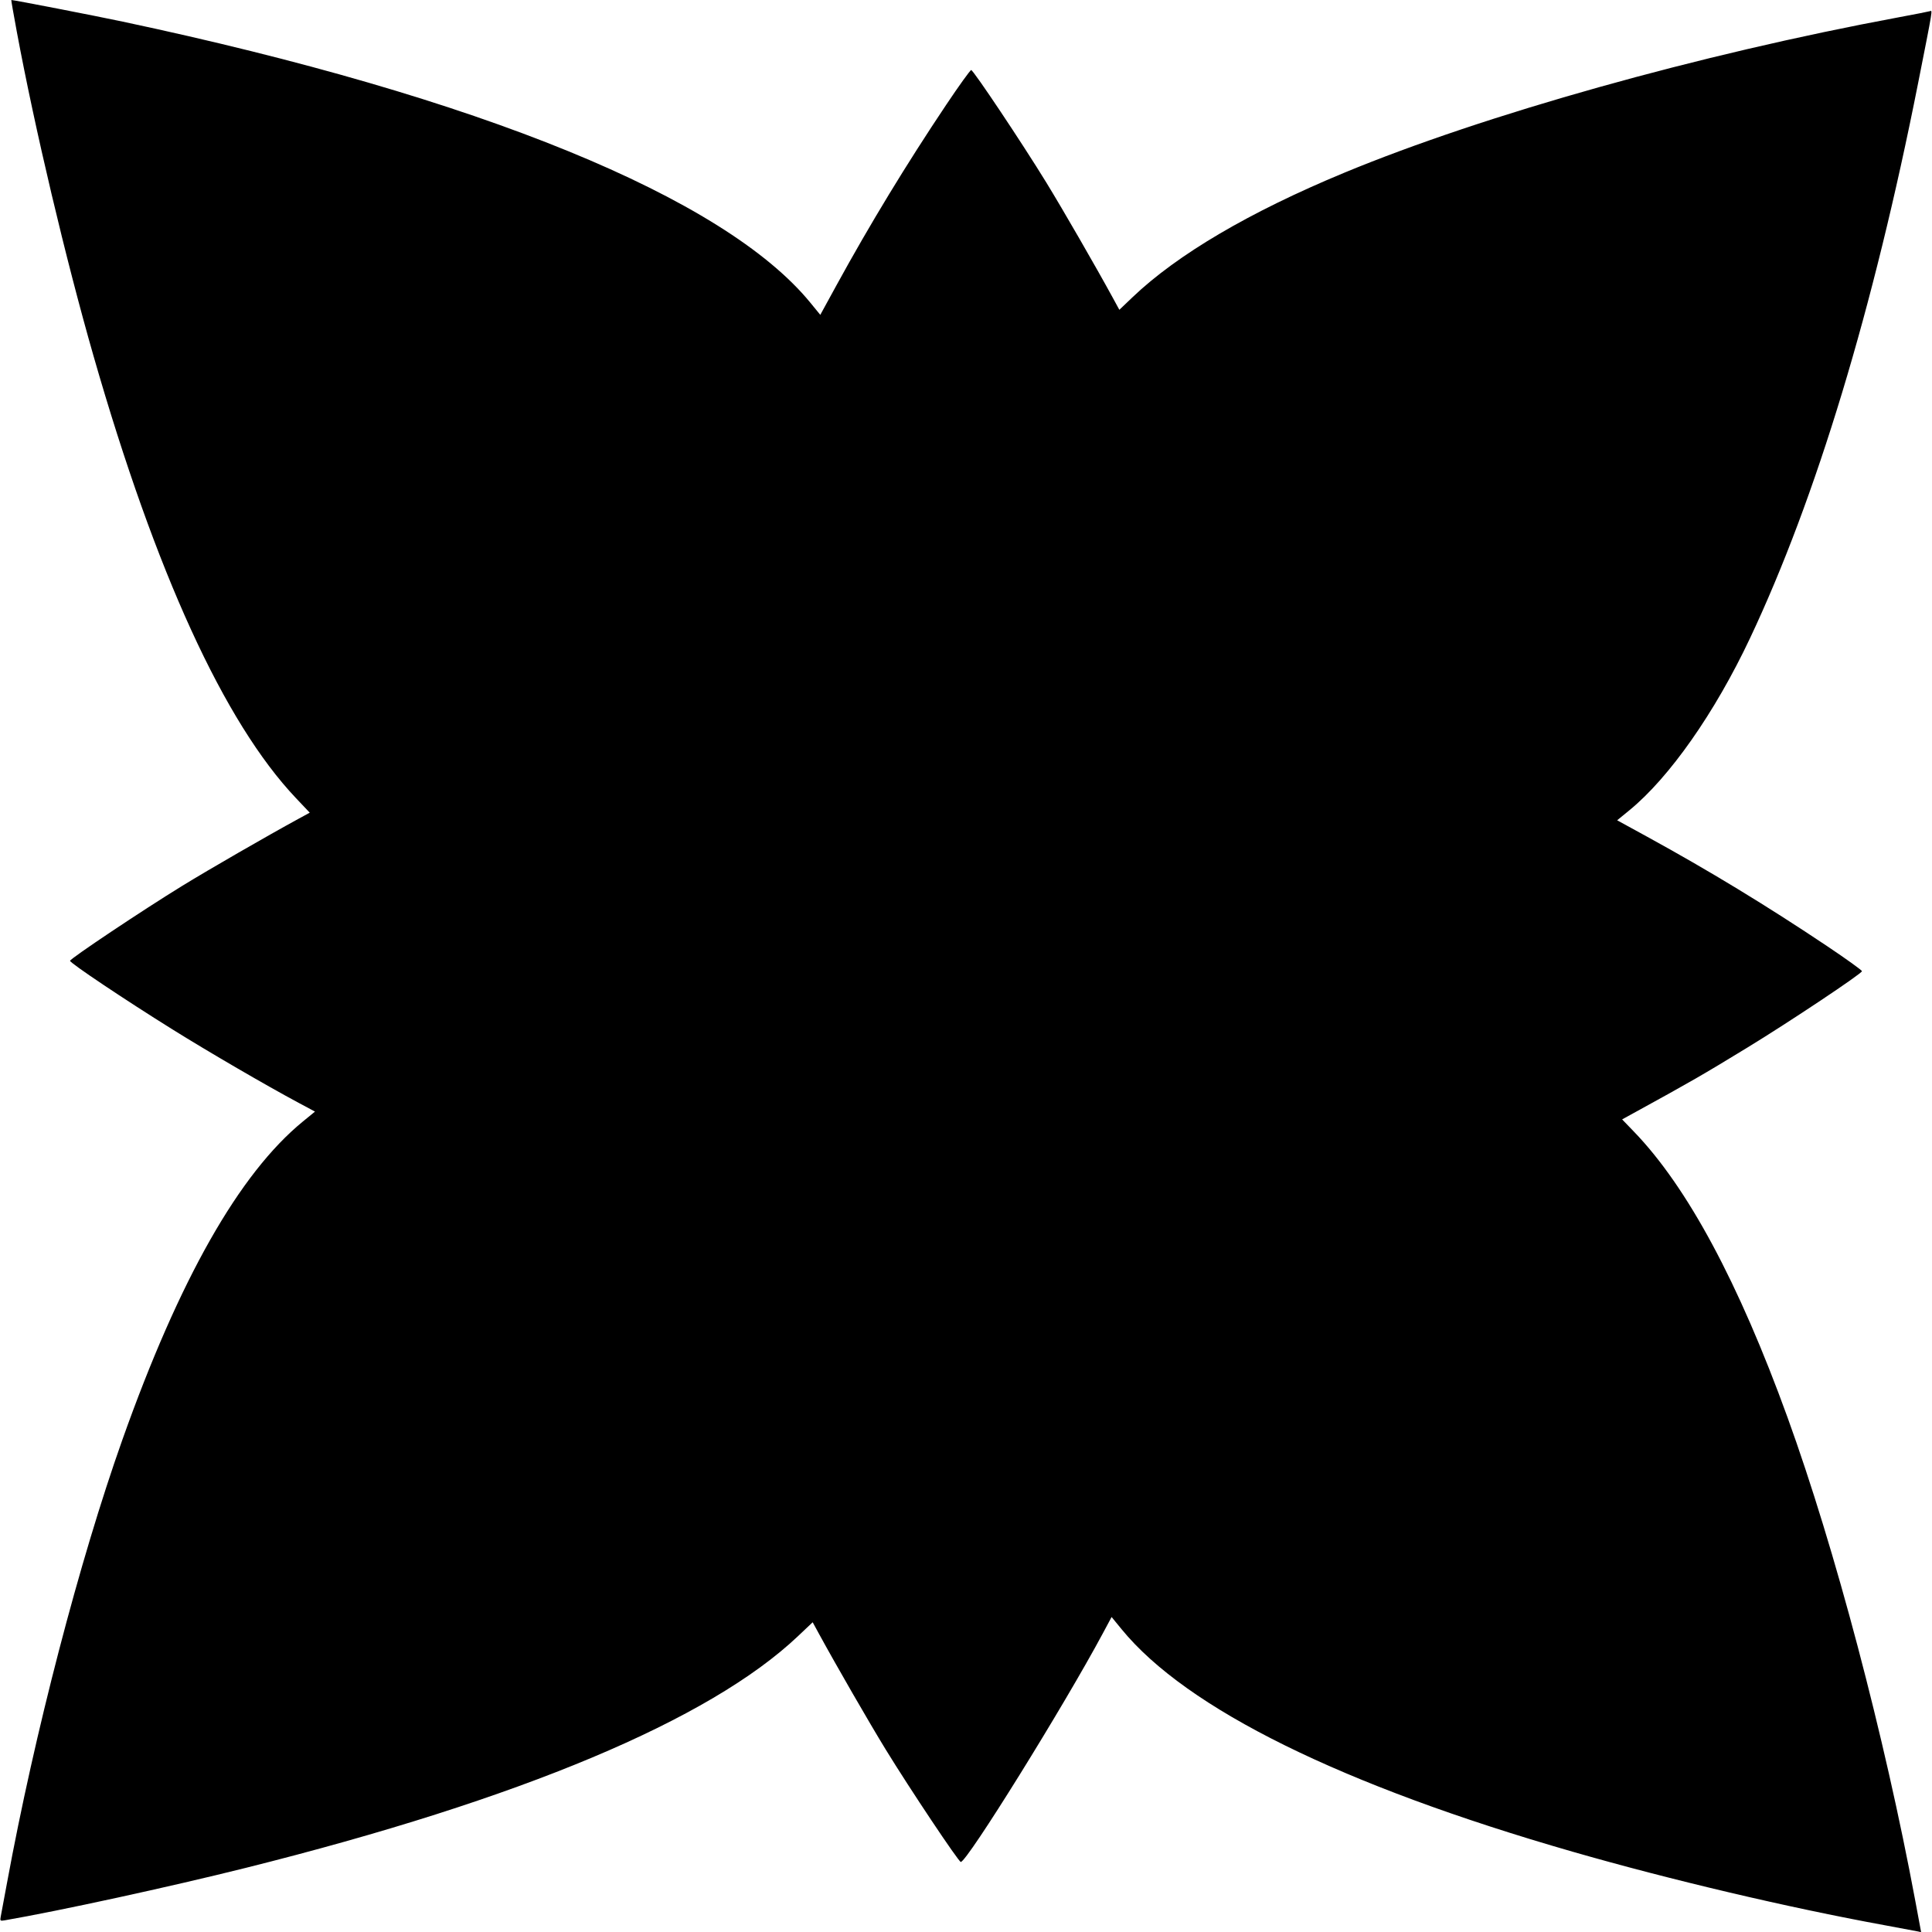
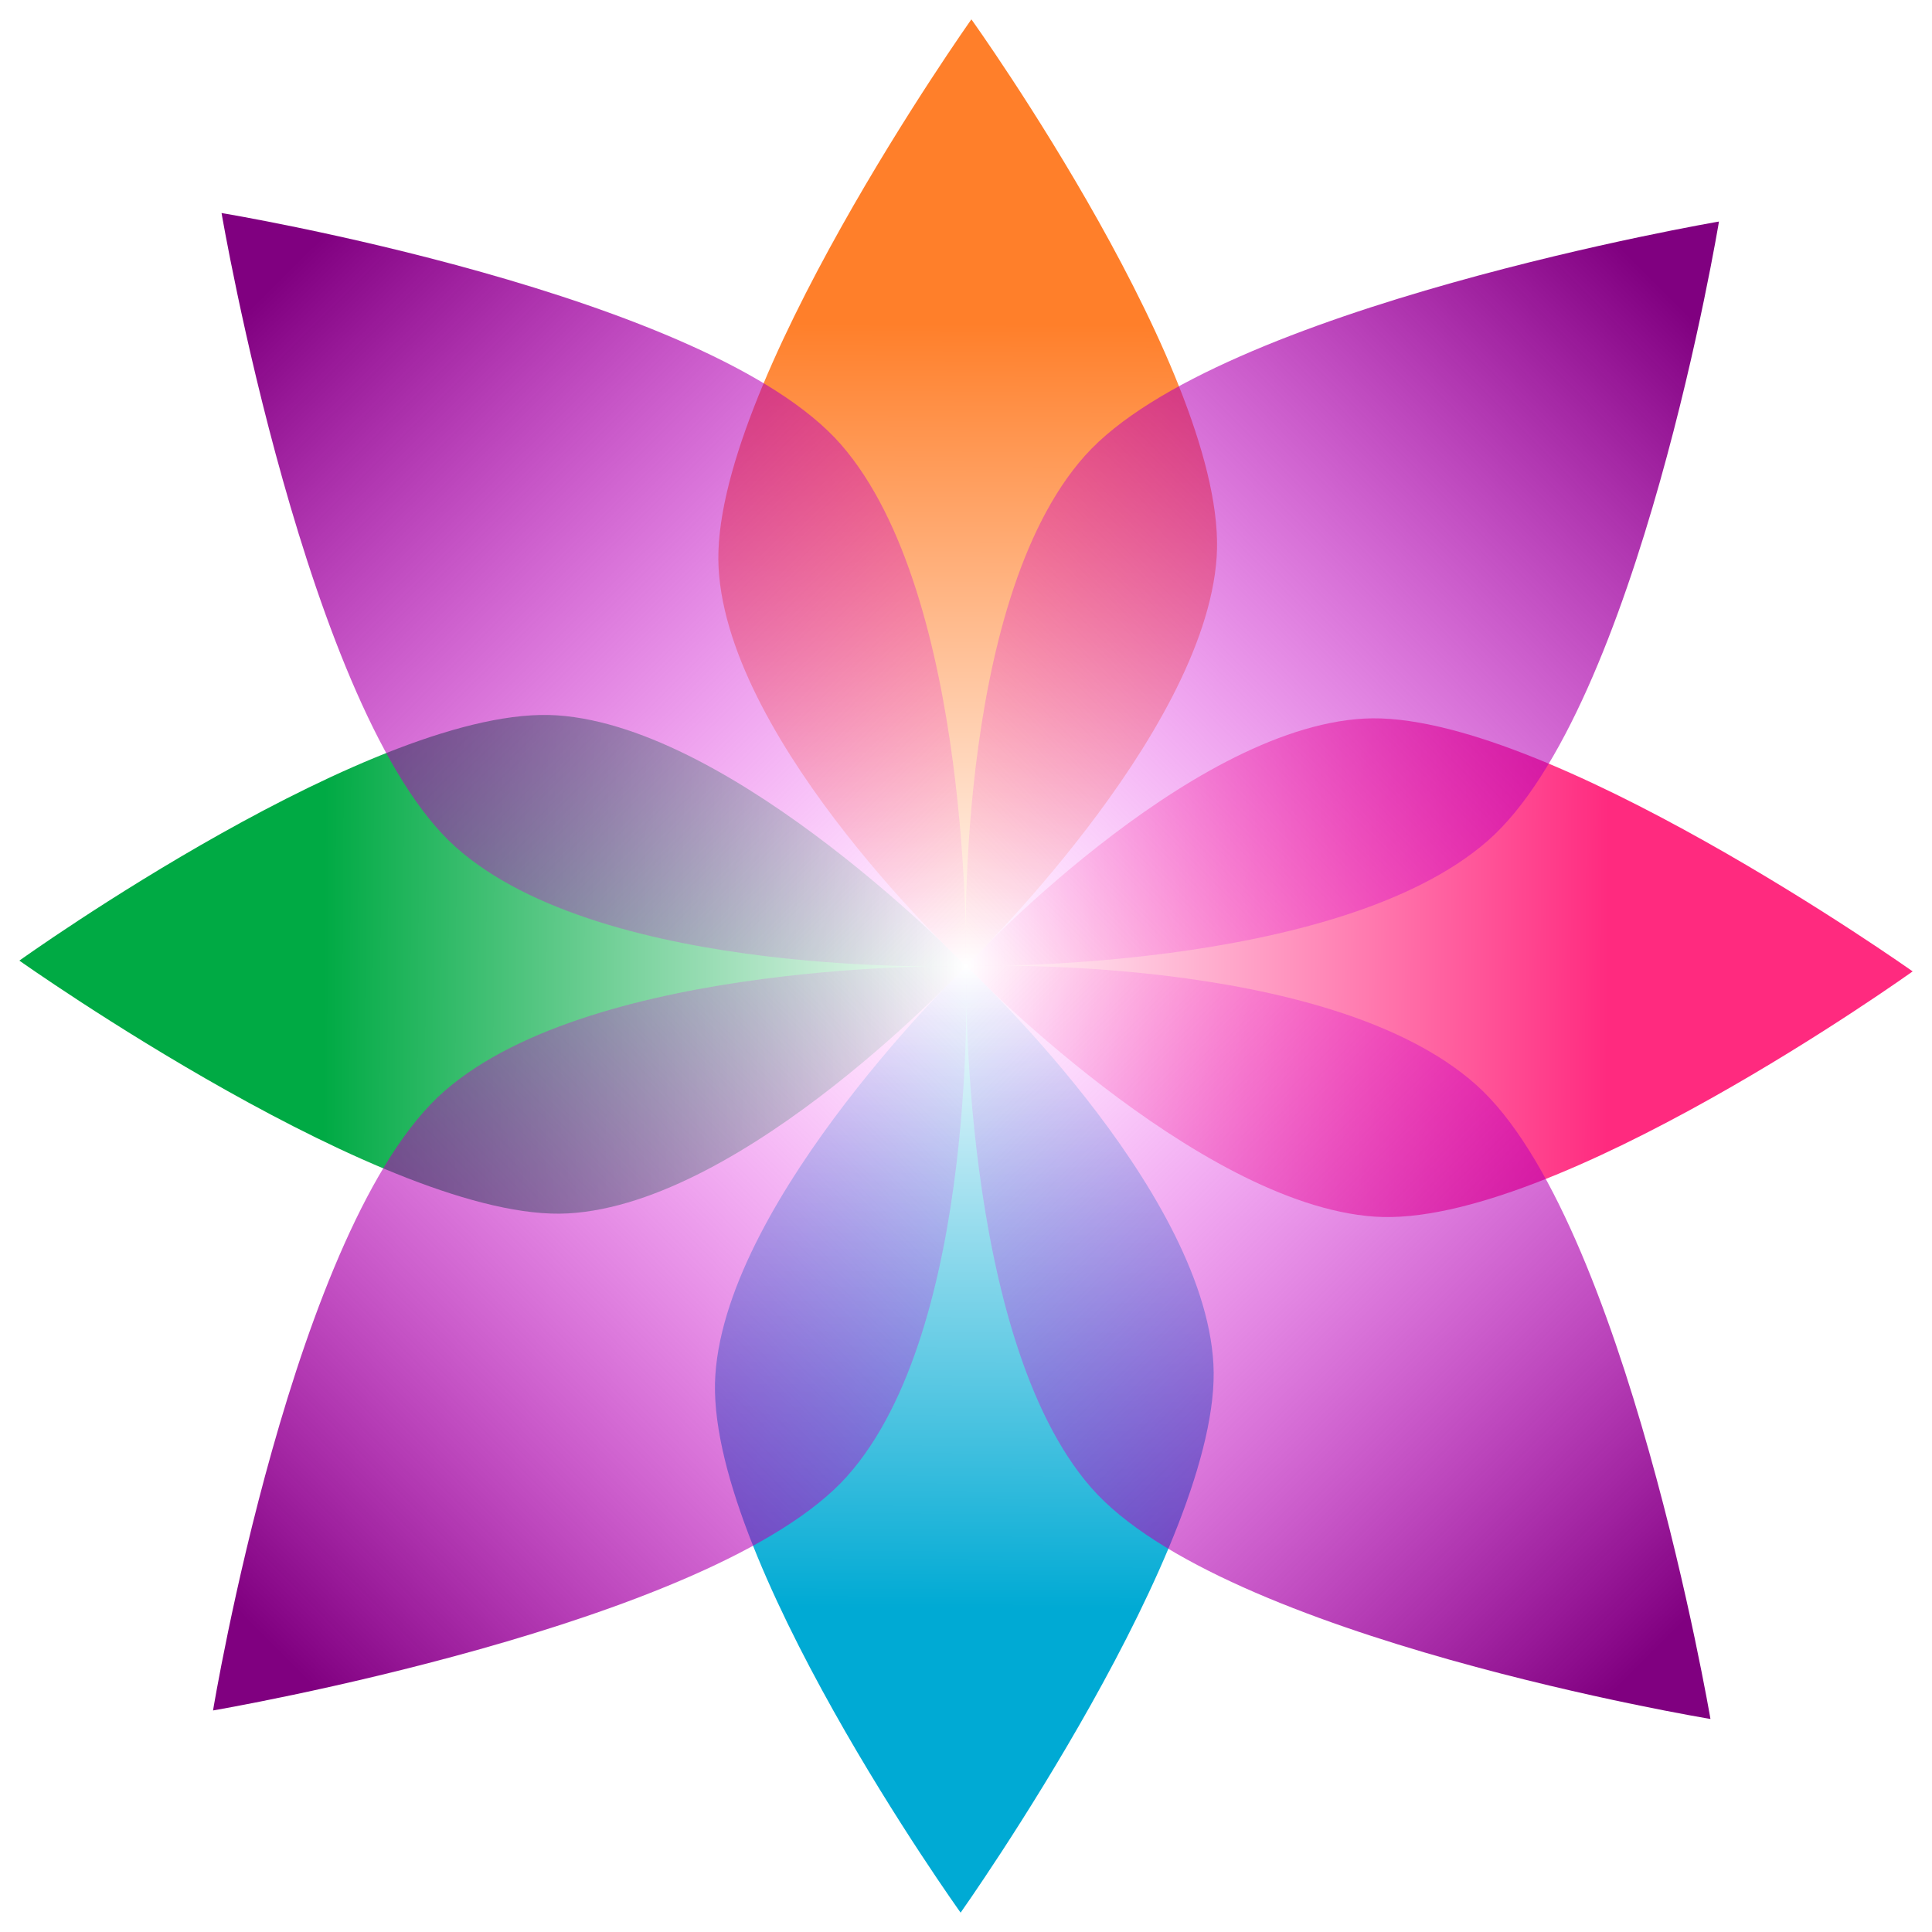
- <svg xmlns="http://www.w3.org/2000/svg" width="1117" height="1117" viewBox="0 0 1117 1117" version="1.1">
-   <path d="M 9.700 18.250 C 20.133 74.309, 38.031 149.950, 54.125 206 C 90.076 331.206, 129.635 417.619, 171.012 461.331 L 179.082 469.856 172.291 473.557 C 154.534 483.234, 120.814 502.684, 105.513 512.074 C 82.617 526.126, 40.500 554.259, 40.500 555.500 C 40.500 556.790, 71.685 577.678, 99.656 595.125 C 120.833 608.333, 153.764 627.496, 172.808 637.694 L 182.117 642.678 175.145 648.381 C 138.347 678.487, 103.678 739.613, 70.718 832.500 C 45.989 902.192, 19.947 1002.224, 4.073 1088.500 C 2.353 1097.850, 0.709 1106.679, 0.421 1108.121 C -0.059 1110.528, 0.127 1110.703, 2.699 1110.258 C 34.457 1104.767, 98.216 1090.894, 142 1079.948 C 301.139 1040.162, 410.156 994.429, 461.331 945.988 L 469.856 937.918 473.557 944.709 C 483.234 962.466, 502.684 996.186, 512.074 1011.487 C 526.057 1034.270, 554.256 1076.500, 555.487 1076.500 C 559.104 1076.500, 615.063 986.434, 637.691 944.192 L 642.678 934.883 648.462 941.954 C 686.104 987.963, 775.753 1032.178, 909.318 1070.608 C 965.679 1086.824, 1033.683 1102.845, 1089.500 1113.056 C 1098.300 1114.665, 1106.673 1116.233, 1108.107 1116.539 L 1110.714 1117.096 1107.303 1098.798 C 1089.573 1003.681, 1060.877 895.118, 1033.478 819.500 C 1005.202 741.461, 975.576 686.321, 944.743 654.343 L 937.842 647.186 944.671 643.438 C 977.975 625.159, 984.081 621.642, 1010.341 605.612 C 1034.629 590.785, 1076.500 562.868, 1076.500 561.500 C 1076.500 560.950, 1067.429 554.425, 1056.342 547 C 1021.619 523.745, 987.854 503.219, 952.233 483.711 L 934.966 474.255 941.995 468.504 C 965.200 449.519, 991.430 412.119, 1011.775 369.010 C 1049.955 288.108, 1083.166 178.434, 1108.981 48 C 1117.705 3.926, 1117.375 5.934, 1115.792 6.460 C 1115.082 6.696, 1106.850 8.311, 1097.500 10.048 C 982.382 31.440, 858.220 66.267, 777 99.949 C 722.455 122.568, 680.685 147.133, 654.830 171.796 L 647.161 179.112 643.451 172.306 C 633.760 154.523, 614.318 120.818, 604.926 105.513 C 590.874 82.617, 562.741 40.500, 561.500 40.500 C 560.950 40.500, 554.425 49.575, 547 60.667 C 524.002 95.021, 502.883 129.759, 483.711 164.767 L 474.255 182.034 468.504 175.005 C 418.696 114.125, 277.222 56.295, 71 12.520 C 54.612 9.041, 8.058 -0, 6.534 -0 C 6.407 -0, 7.832 8.212, 9.700 18.250" stroke="none" fill="black" fill-rule="evenodd" />
+ <svg xmlns="http://www.w3.org/2000/svg" xmlns:xlink="http://www.w3.org/1999/xlink" width="500" height="500" viewBox="0 0 132.292 132.292" version="1.1" id="svg8">
+   <defs id="defs2">
+     <linearGradient id="linearGradient3948">
+       <stop id="stop3944" offset="0" style="stop-color:#ff00ff;stop-opacity:0" />
+       <stop id="stop3946" offset="1" style="stop-color:#800080;stop-opacity:1" />
+     </linearGradient>
+     <linearGradient id="linearGradient3942">
+       <stop id="stop3938" offset="0" style="stop-color:#ff00ff;stop-opacity:0" />
+       <stop id="stop3940" offset="1" style="stop-color:#800080;stop-opacity:1" />
+     </linearGradient>
+     <linearGradient id="linearGradient3936">
+       <stop id="stop3932" offset="0" style="stop-color:#ff2a7f;stop-opacity:1" />
+       <stop id="stop3934" offset="1" style="stop-color:#ffffff;stop-opacity:1" />
+     </linearGradient>
+     <linearGradient id="linearGradient3916">
+       <stop style="stop-color:#00aad4;stop-opacity:1" offset="0" id="stop3912" />
+       <stop style="stop-color:#ffffff;stop-opacity:1" offset="1" id="stop3914" />
+     </linearGradient>
+     <linearGradient id="linearGradient3908">
+       <stop style="stop-color:#00aa44;stop-opacity:1" offset="0" id="stop3904" />
+       <stop style="stop-color:#ffffff;stop-opacity:1" offset="1" id="stop3906" />
+     </linearGradient>
+     <linearGradient id="linearGradient3900">
+       <stop style="stop-color:#ff7f2a;stop-opacity:1" offset="0" id="stop3896" />
+       <stop style="stop-color:#ffffff;stop-opacity:1" offset="1" id="stop3898" />
+     </linearGradient>
+     <linearGradient id="linearGradient3886">
+       <stop style="stop-color:#800080;stop-opacity:1;" offset="0" id="stop3882" />
+       <stop style="stop-color:#ffffff;stop-opacity:1" offset="1" id="stop3884" />
+     </linearGradient>
+     <linearGradient id="linearGradient3863">
+       <stop style="stop-color:#ff00ff;stop-opacity:0" offset="0" id="stop3859" />
+       <stop style="stop-color:#800080;stop-opacity:1" offset="1" id="stop3861" />
+     </linearGradient>
+     <linearGradient id="linearGradient3855">
+       <stop style="stop-color:#ff00ff;stop-opacity:0" offset="0" id="stop3851" />
+       <stop style="stop-color:#800080;stop-opacity:1" offset="1" id="stop3853" />
+     </linearGradient>
+     <linearGradient xlink:href="#linearGradient3855" id="linearGradient3857" x1="106.777" y1="140.151" x2="107.155" y2="73.627" gradientUnits="userSpaceOnUse" gradientTransform="matrix(0.9175354,0,0,0.9175354,8.80529,11.5575)" />
+     <linearGradient xlink:href="#linearGradient3942" id="linearGradient3865" x1="106.777" y1="140.151" x2="40.253" y2="139.773" gradientUnits="userSpaceOnUse" />
+     <linearGradient xlink:href="#linearGradient3948" id="linearGradient3867" x1="106.777" y1="140.151" x2="106.399" y2="206.675" gradientUnits="userSpaceOnUse" gradientTransform="matrix(0.9175354,0,0,0.9175354,8.80529,11.5575)" />
+     <linearGradient xlink:href="#linearGradient3863" id="linearGradient3869" x1="106.777" y1="140.151" x2="173.3" y2="140.529" gradientUnits="userSpaceOnUse" gradientTransform="matrix(0.9175354,0,0,0.9175354,8.80529,11.5575)" />
+     <linearGradient xlink:href="#linearGradient3886" id="linearGradient3888" x1="138.047" y1="109.234" x2="106.777" y2="140.151" gradientUnits="userSpaceOnUse" />
+     <linearGradient xlink:href="#linearGradient3900" id="linearGradient3902" x1="75.859" y1="108.88" x2="106.777" y2="140.151" gradientUnits="userSpaceOnUse" gradientTransform="matrix(0.7393588,0,0,0.7393588,27.83036,36.52912)" />
+     <linearGradient xlink:href="#linearGradient3908" id="linearGradient3910" x1="75.506" y1="171.068" x2="106.777" y2="140.151" gradientUnits="userSpaceOnUse" gradientTransform="matrix(0.6783879,0,0,0.6783879,34.34063,45.07427)" />
+     <linearGradient xlink:href="#linearGradient3916" id="linearGradient3918" x1="137.694" y1="171.422" x2="106.777" y2="140.151" gradientUnits="userSpaceOnUse" gradientTransform="matrix(0.6783879,0,0,0.6783879,34.34063,45.07427)" />
+     <linearGradient xlink:href="#linearGradient3936" id="linearGradient3930" gradientUnits="userSpaceOnUse" x1="138.047" y1="109.234" x2="106.777" y2="140.151" gradientTransform="matrix(0.6783879,0,0,0.6783879,34.34063,45.07427)" />
+     <linearGradient xlink:href="#linearGradient3900" id="linearGradient3966" gradientUnits="userSpaceOnUse" gradientTransform="matrix(0.6783879,0,0,0.6783879,34.34063,45.07427)" x1="75.859" y1="108.88" x2="106.777" y2="140.151" />
+     <linearGradient xlink:href="#linearGradient3942" id="linearGradient3968" gradientUnits="userSpaceOnUse" x1="106.777" y1="140.151" x2="40.253" y2="139.773" gradientTransform="matrix(0.9175354,0,0,0.9175354,8.80529,11.5575)" />
+   </defs>
+   <g id="layer1" transform="translate(0,-164.7083)">
+     <g id="g146" transform="rotate(45,-23.02718,136.457)">
+       <g id="g3880" style="stroke-width:1">
+         <g id="g3960" transform="matrix(1.089876,0,0,1.089876,-9.596675,-12.59625)" style="stroke-width:0.918">
+           <g style="fill:#800080;stroke-width:0.918" id="g135">
+             <g style="stroke-width:0.678" transform="matrix(1.352523,0,0,1.352523,-37.64121,-49.40649)" id="g3924">
+               <path id="path10-87" d="m 106.777,140.151 c 0,0 -0.572,-15.035 4.947,-21.2 5.519,-6.165 26.324,-9.717 26.324,-9.717 0,0 -3.343,20.252 -9.611,25.723 -6.268,5.471 -21.66,5.194 -21.66,5.194 z" style="fill:url(#linearGradient3930);fill-opacity:1;stroke:none;stroke-width:0.179px;stroke-linecap:butt;stroke-linejoin:miter;stroke-opacity:1" />
+               <path id="path10-8-5" d="m 106.777,140.151 c 0,0 15.035,-0.572 21.2,4.947 6.165,5.519 9.717,26.324 9.717,26.324 0,0 -20.252,-3.343 -25.723,-9.611 -5.471,-6.268 -5.194,-21.66 -5.194,-21.66 z" style="fill:url(#linearGradient3918);fill-opacity:1;stroke:none;stroke-width:0.179px;stroke-linecap:butt;stroke-linejoin:miter;stroke-opacity:1" />
+               <path id="path10-8-8-82" d="m 106.777,140.151 c 0,0 0.572,15.035 -4.947,21.2 -5.519,6.165 -26.324,9.717 -26.324,9.717 0,0 3.343,-20.252 9.611,-25.723 6.268,-5.471 21.66,-5.194 21.66,-5.194 z" style="fill:url(#linearGradient3910);fill-opacity:1;stroke:none;stroke-width:0.179px;stroke-linecap:butt;stroke-linejoin:miter;stroke-opacity:1" />
+               <path id="path10-8-8-8-5" d="m 106.777,140.151 c 0,0 -15.035,0.572 -21.2,-4.947 -6.165,-5.519 -9.717,-26.324 -9.717,-26.324 0,0 20.252,3.343 25.723,9.611 5.471,6.268 5.194,21.66 5.194,21.66 z" style="fill:url(#linearGradient3966);fill-opacity:1;stroke:none;stroke-width:0.179px;stroke-linecap:butt;stroke-linejoin:miter;stroke-opacity:1" />
+             </g>
+           </g>
+           <path id="path10" d="m 106.777,140.151 c 0,0 -16.695,-15.472 -17.387,-27.97 -0.692,-12.499 17.765,-38.554 17.765,-38.554 0,0 18.088,25.24 17.236,37.798 -0.852,12.557 -17.614,28.726 -17.614,28.726 z" style="fill:url(#linearGradient3857);fill-opacity:1;stroke:none;stroke-width:0.243px;stroke-linecap:butt;stroke-linejoin:miter;stroke-opacity:1" />
+           <path id="path10-8" d="m 106.777,140.151 c 0,0 15.472,-16.695 27.97,-17.387 12.499,-0.692 38.554,17.765 38.554,17.765 0,0 -25.24,18.088 -37.798,17.236 -12.557,-0.852 -28.726,-17.614 -28.726,-17.614 z" style="fill:url(#linearGradient3869);fill-opacity:1;stroke:none;stroke-width:0.243px;stroke-linecap:butt;stroke-linejoin:miter;stroke-opacity:1" />
+           <path id="path10-8-8" d="m 106.777,140.151 c 0,0 16.695,15.472 17.387,27.97 0.692,12.499 -17.765,38.554 -17.765,38.554 0,0 -18.088,-25.24 -17.236,-37.798 0.852,-12.557 17.614,-28.726 17.614,-28.726 z" style="fill:url(#linearGradient3867);fill-opacity:1;stroke:none;stroke-width:0.243px;stroke-linecap:butt;stroke-linejoin:miter;stroke-opacity:1" />
+           <path id="path10-8-8-8" d="m 106.777,140.151 c 0,0 -15.472,16.695 -27.97,17.387 -12.499,0.692 -38.554,-17.765 -38.554,-17.765 0,0 25.24,-18.088 37.798,-17.236 12.557,0.852 28.726,17.614 28.726,17.614 z" style="fill:url(#linearGradient3968);fill-opacity:1;stroke:none;stroke-width:0.243px;stroke-linecap:butt;stroke-linejoin:miter;stroke-opacity:1" />
+         </g>
+       </g>
+     </g>
+   </g>
</svg>
